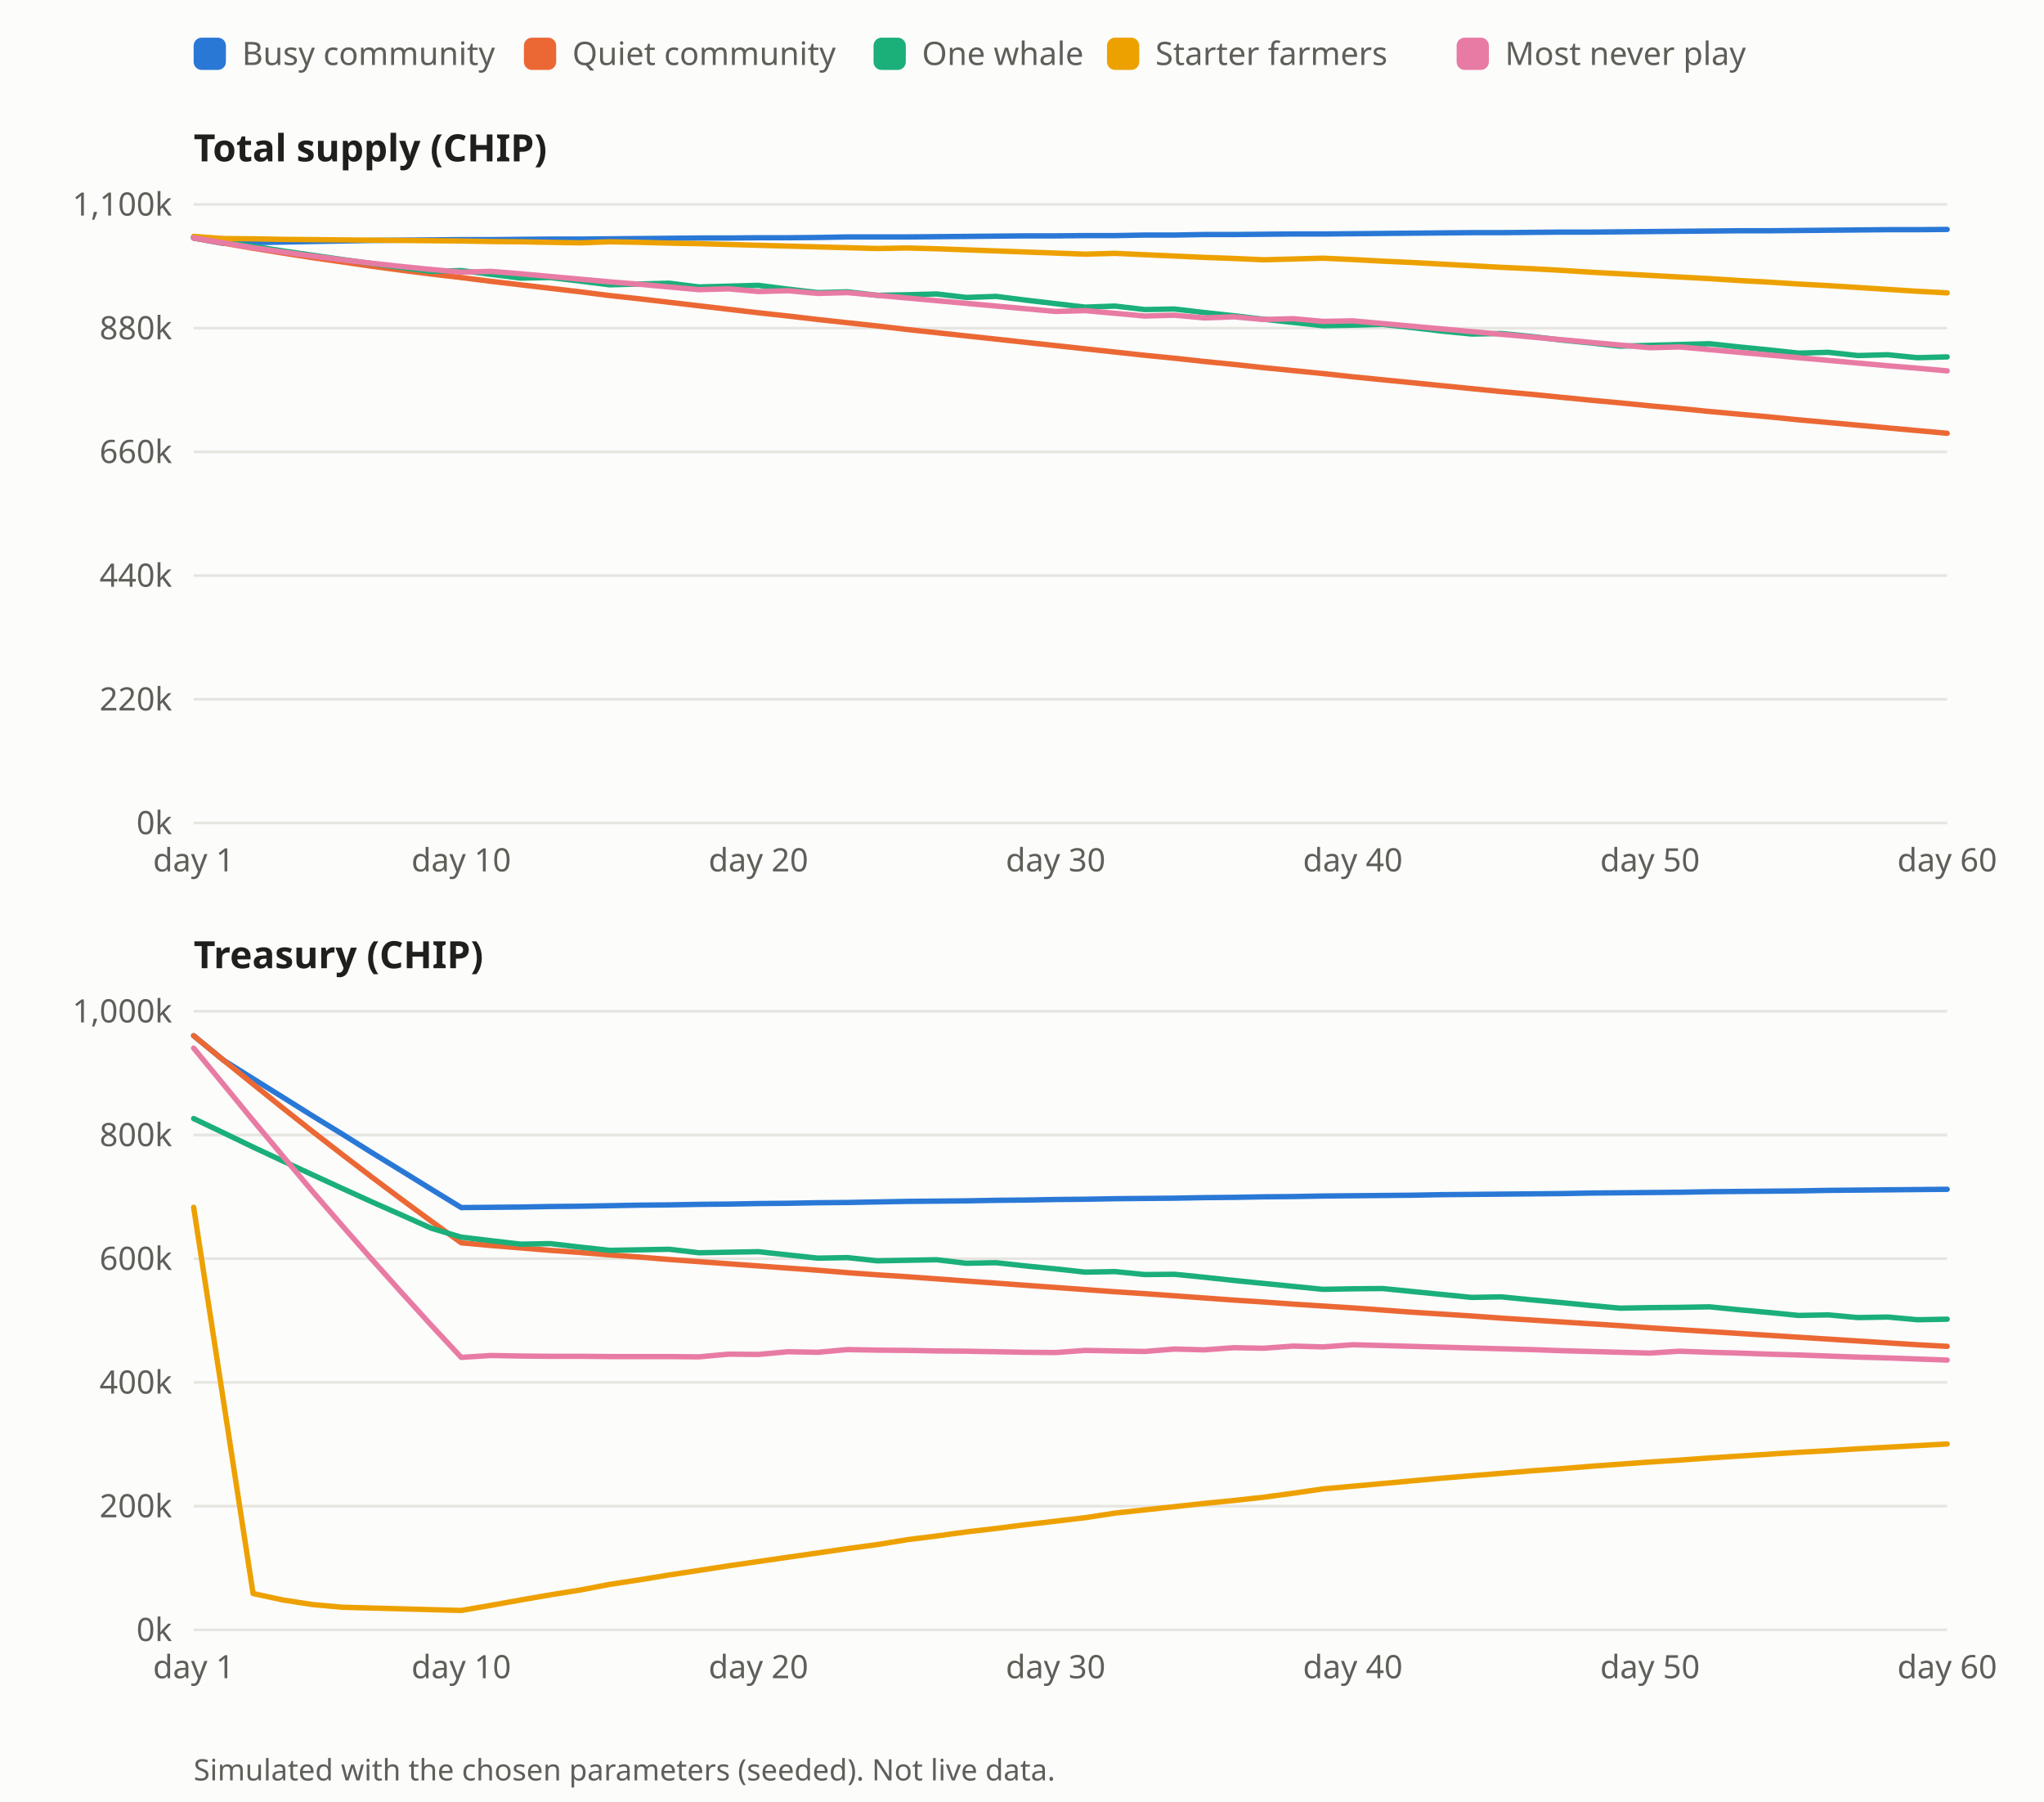
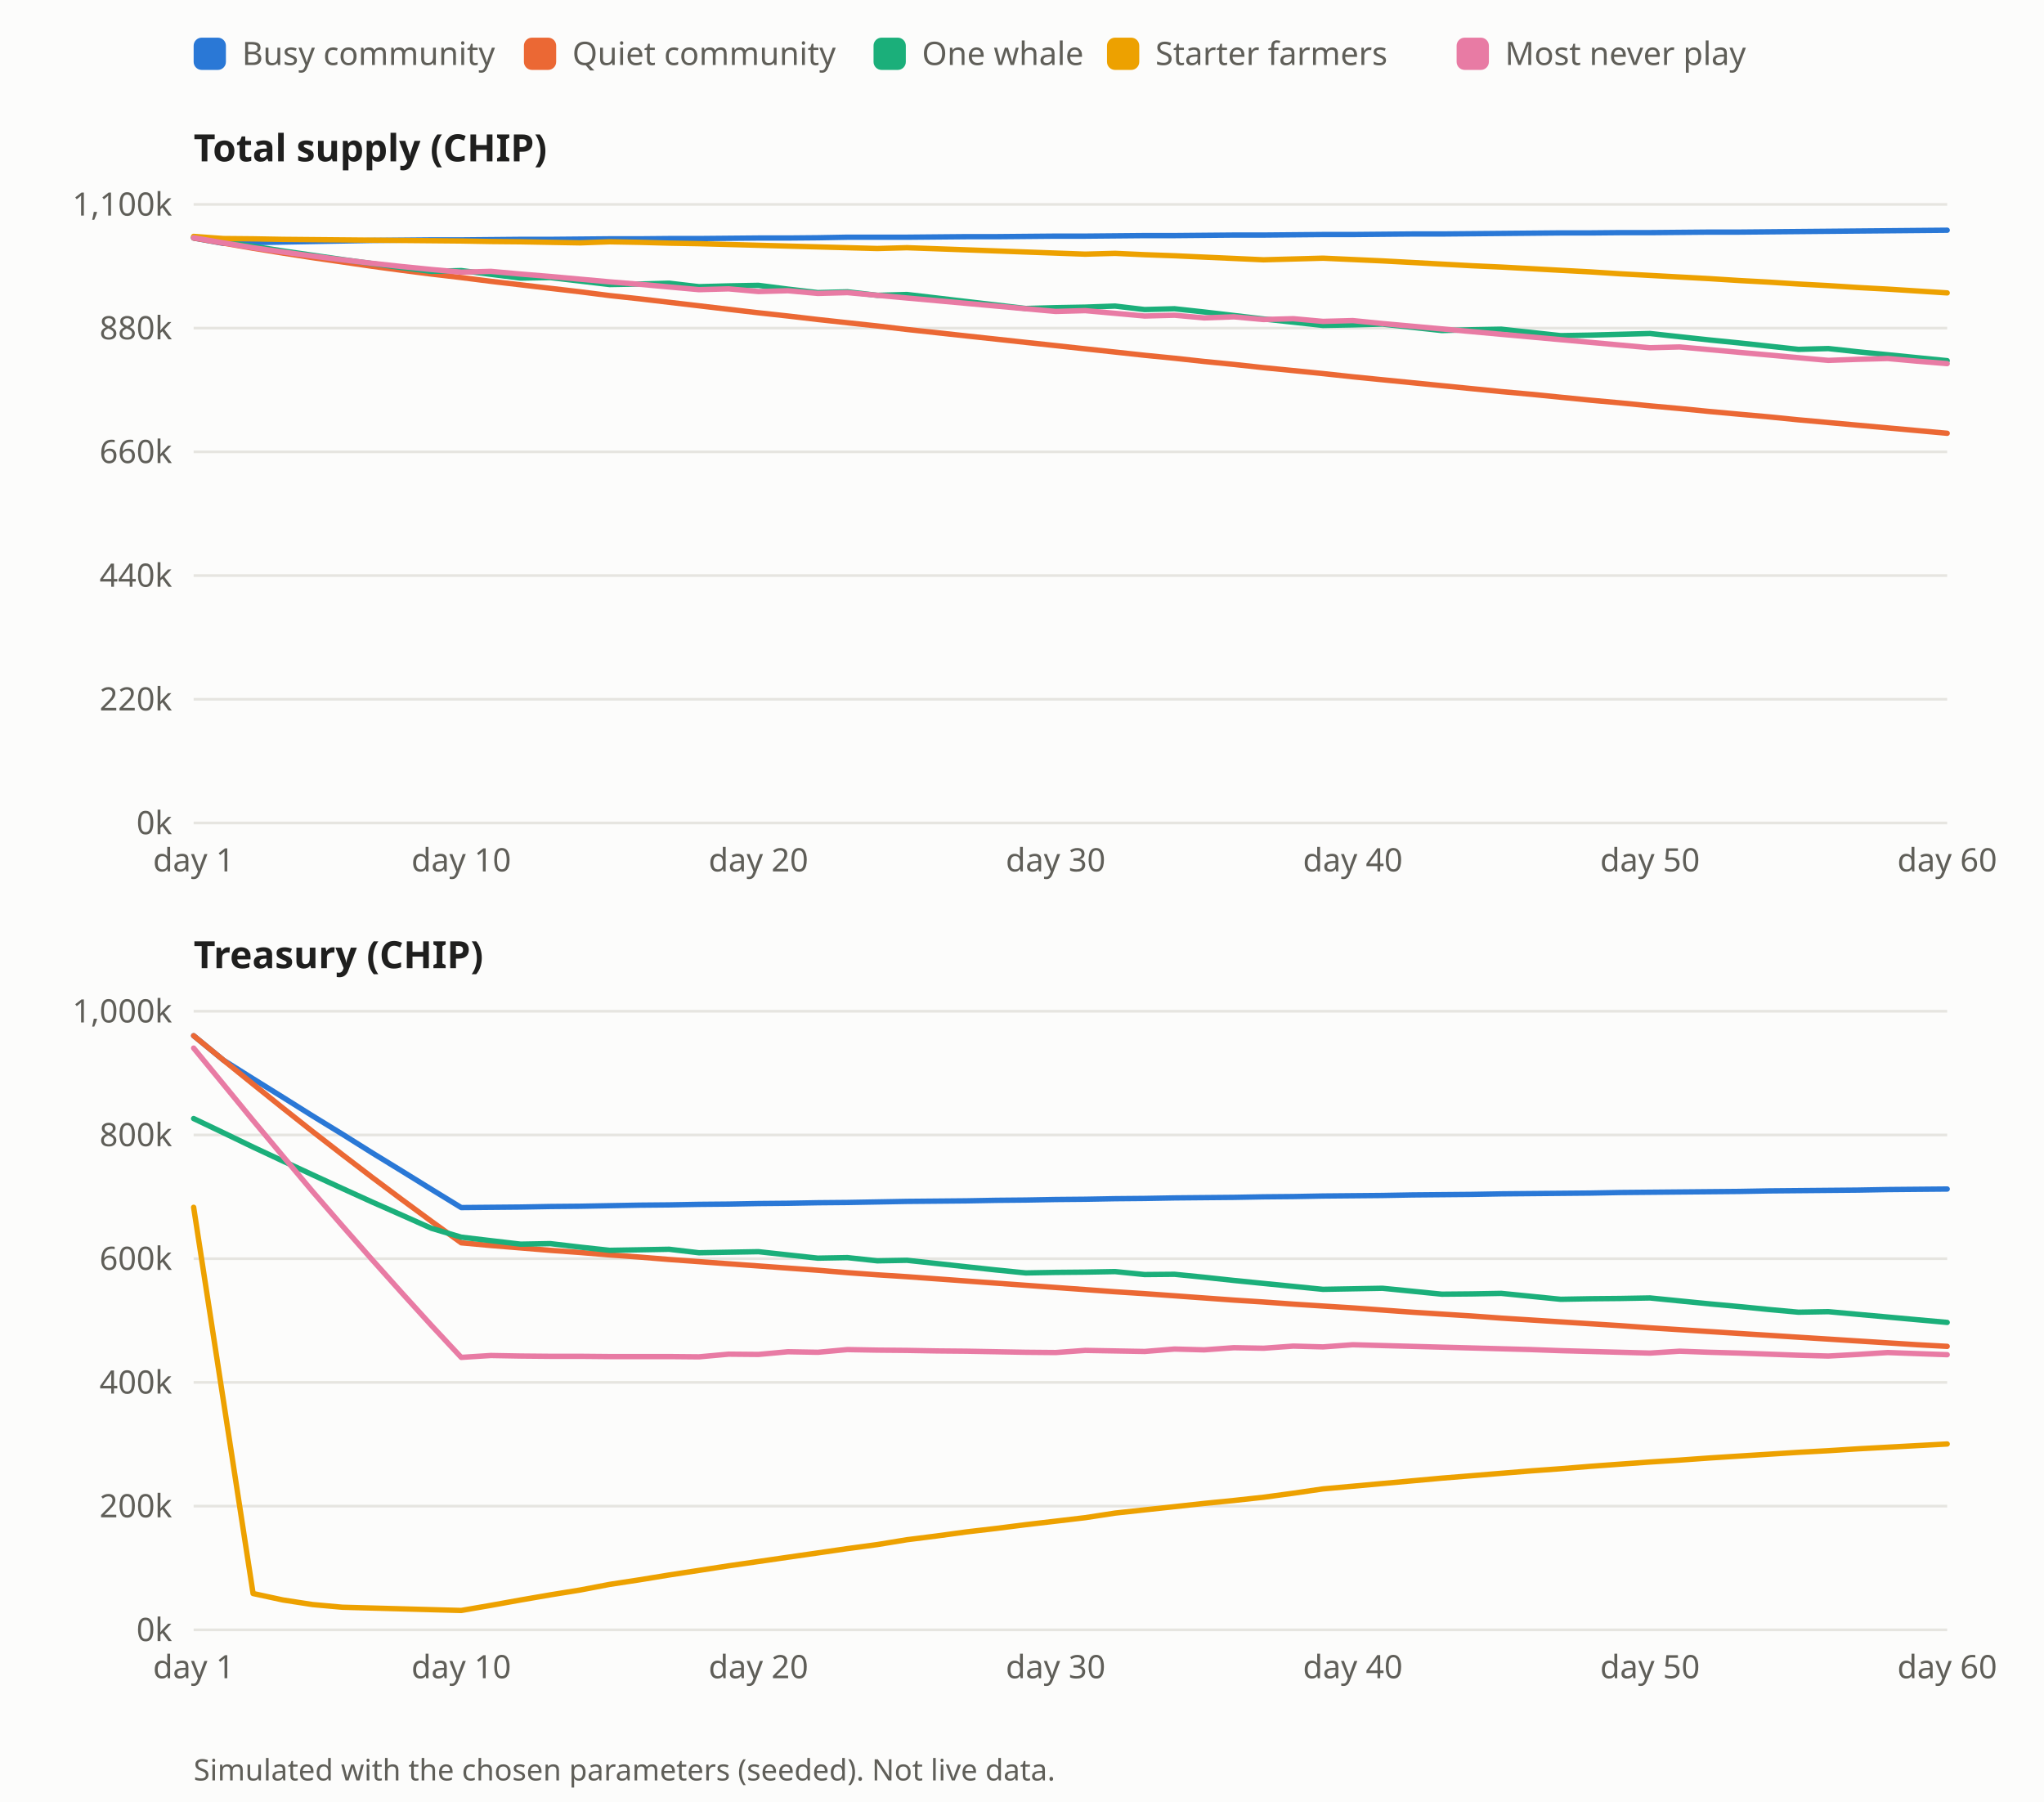
<svg xmlns="http://www.w3.org/2000/svg" viewBox="0 0 760 670" width="760" height="670" role="img" aria-labelledby="t d">
  <style>
  .bg{fill:#fcfcfb} .title{font:600 14px system-ui,sans-serif;fill:#1f1f1e}
  .tick,.legend{font:12px system-ui,sans-serif;fill:#5f5e58} .grid{stroke:#e6e5e0;stroke-width:1}
  .note{font:11px system-ui,sans-serif;fill:#5f5e58}
  @media (prefers-color-scheme: dark){ .bg{fill:#1a1a19} .title{fill:#f0efec} .tick,.legend,.note{fill:#c3c2b7} .grid{stroke:#2e2e2c} }
</style>
  <rect class="bg" width="100%" height="100%" />
  <rect x="72" y="14" width="12" height="12" rx="3" fill="#2a78d6" />
  <text x="90" y="20" class="legend" dominant-baseline="middle">Busy community</text>
  <rect x="194.8" y="14" width="12" height="12" rx="3" fill="#eb6834" />
  <text x="212.8" y="20" class="legend" dominant-baseline="middle">Quiet community</text>
  <rect x="324.8" y="14" width="12" height="12" rx="3" fill="#1baf7a" />
  <text x="342.8" y="20" class="legend" dominant-baseline="middle">One whale</text>
  <rect x="411.6" y="14" width="12" height="12" rx="3" fill="#eda100" />
  <text x="429.6" y="20" class="legend" dominant-baseline="middle">Starter farmers</text>
  <rect x="541.6" y="14" width="12" height="12" rx="3" fill="#e87ba4" />
  <text x="559.6" y="20" class="legend" dominant-baseline="middle">Most never play</text>
  <g>
    <text x="72" y="60" class="title">Total supply (CHIP)</text>
    <line x1="72" x2="724" y1="306.0" y2="306.0" class="grid" />
    <text x="64" y="306.0" class="tick" text-anchor="end" dominant-baseline="middle">0k</text>
    <line x1="72" x2="724" y1="260.0" y2="260.0" class="grid" />
    <text x="64" y="260.0" class="tick" text-anchor="end" dominant-baseline="middle">220k</text>
    <line x1="72" x2="724" y1="214.0" y2="214.0" class="grid" />
    <text x="64" y="214.0" class="tick" text-anchor="end" dominant-baseline="middle">440k</text>
    <line x1="72" x2="724" y1="168.0" y2="168.0" class="grid" />
    <text x="64" y="168.0" class="tick" text-anchor="end" dominant-baseline="middle">660k</text>
    <line x1="72" x2="724" y1="122.0" y2="122.0" class="grid" />
    <text x="64" y="122.0" class="tick" text-anchor="end" dominant-baseline="middle">880k</text>
    <line x1="72" x2="724" y1="76.0" y2="76.0" class="grid" />
    <text x="64" y="76.0" class="tick" text-anchor="end" dominant-baseline="middle">1,100k</text>
    <text x="72.0" y="324" class="tick" text-anchor="middle">day 1</text>
    <text x="171.5" y="324" class="tick" text-anchor="middle">day 10</text>
    <text x="282.0" y="324" class="tick" text-anchor="middle">day 20</text>
    <text x="392.5" y="324" class="tick" text-anchor="middle">day 30</text>
    <text x="503.0" y="324" class="tick" text-anchor="middle">day 40</text>
    <text x="613.5" y="324" class="tick" text-anchor="middle">day 50</text>
    <text x="724.0" y="324" class="tick" text-anchor="middle">day 60</text>
-     <polyline points="72.0,88.5 83.1,90.5 94.1,90.2 105.2,90.0 116.2,89.8 127.3,89.6 138.3,89.4 149.4,89.3 160.4,89.2 171.5,89.1 182.5,89.1 193.6,89.0 204.6,88.9 215.7,88.9 226.7,88.8 237.8,88.7 248.8,88.6 259.9,88.5 270.9,88.5 282.0,88.4 293.0,88.4 304.1,88.3 315.1,88.1 326.2,88.1 337.2,88.1 348.3,88.0 359.3,87.9 370.4,87.8 381.4,87.7 392.5,87.7 403.5,87.6 414.6,87.6 425.6,87.4 436.7,87.4 447.7,87.2 458.8,87.2 469.8,87.1 480.9,87.0 491.9,87.0 503.0,86.9 514.0,86.8 525.1,86.7 536.1,86.6 547.2,86.5 558.2,86.5 569.3,86.4 580.3,86.3 591.4,86.3 602.4,86.2 613.5,86.1 624.5,86.0 635.6,85.9 646.6,85.8 657.7,85.8 668.7,85.7 679.8,85.6 690.8,85.5 701.9,85.4 712.9,85.4 724.0,85.3" fill="none" stroke="#2a78d6" stroke-width="2" stroke-linejoin="round" stroke-linecap="round" />
+     <polyline points="72.0,88.5 83.1,90.5 94.1,90.2 105.2,90.0 116.2,89.8 127.3,89.6 138.3,89.4 149.4,89.3 160.4,89.2 171.5,89.2 182.5,89.1 193.6,89.0 204.6,89.0 215.7,88.9 226.7,88.8 237.8,88.8 248.8,88.7 259.9,88.7 270.9,88.6 282.0,88.5 293.0,88.5 304.1,88.4 315.1,88.2 326.2,88.2 337.2,88.2 348.3,88.1 359.3,88.0 370.4,88.0 381.4,87.9 392.5,87.8 403.5,87.8 414.6,87.7 425.6,87.6 436.7,87.6 447.7,87.5 458.8,87.4 469.8,87.4 480.9,87.3 491.9,87.2 503.0,87.2 514.0,87.1 525.1,87.0 536.1,87.0 547.2,86.9 558.2,86.8 569.3,86.7 580.3,86.6 591.4,86.6 602.4,86.5 613.5,86.5 624.5,86.4 635.6,86.3 646.6,86.3 657.7,86.2 668.7,86.1 679.8,86.0 690.8,85.9 701.9,85.8 712.9,85.7 724.0,85.6" fill="none" stroke="#2a78d6" stroke-width="2" stroke-linejoin="round" stroke-linecap="round" />
    <polyline points="72.0,88.5 83.1,90.4 94.1,92.3 105.2,94.1 116.2,95.8 127.3,97.4 138.3,99.0 149.4,100.5 160.4,101.9 171.5,103.2 182.5,104.6 193.6,105.9 204.6,107.2 215.7,108.5 226.7,109.9 237.8,111.1 248.8,112.4 259.9,113.7 270.9,115.0 282.0,116.3 293.0,117.5 304.1,118.8 315.1,120.0 326.2,121.2 337.2,122.5 348.3,123.7 359.3,124.9 370.4,126.1 381.4,127.3 392.5,128.5 403.5,129.7 414.6,130.9 425.6,132.1 436.7,133.2 447.7,134.4 458.8,135.5 469.8,136.7 480.9,137.8 491.9,138.9 503.0,140.1 514.0,141.2 525.1,142.3 536.1,143.4 547.2,144.5 558.2,145.6 569.3,146.6 580.3,147.7 591.4,148.8 602.4,149.8 613.5,150.9 624.5,151.9 635.6,153.0 646.6,154.0 657.7,155.0 668.7,156.1 679.8,157.1 690.8,158.1 701.9,159.1 712.9,160.1 724.0,161.1" fill="none" stroke="#eb6834" stroke-width="2" stroke-linejoin="round" stroke-linecap="round" />
-     <polyline points="72.0,88.2 83.1,90.0 94.1,91.6 105.2,93.3 116.2,94.9 127.3,96.5 138.3,98.0 149.4,99.5 160.4,100.9 171.5,100.6 182.5,102.0 193.6,103.4 204.6,103.2 215.7,104.5 226.7,105.9 237.8,105.6 248.8,105.3 259.9,106.7 270.9,106.4 282.0,106.1 293.0,107.5 304.1,108.8 315.1,108.5 326.2,109.8 337.2,109.6 348.3,109.3 359.3,110.6 370.4,110.2 381.4,111.6 392.5,112.9 403.5,114.2 414.6,113.8 425.6,115.1 436.7,114.9 447.7,116.2 458.8,117.4 469.8,118.7 480.9,119.9 491.9,121.1 503.0,120.9 514.0,120.6 525.1,121.8 536.1,123.1 547.2,124.2 558.2,124.0 569.3,125.1 580.3,126.4 591.4,127.5 602.4,128.7 613.5,128.4 624.5,128.1 635.6,127.8 646.6,129.0 657.7,130.1 668.7,131.3 679.8,131.0 690.8,132.2 701.9,131.9 712.9,133.0 724.0,132.7" fill="none" stroke="#1baf7a" stroke-width="2" stroke-linejoin="round" stroke-linecap="round" />
-     <polyline points="72.0,87.9 83.1,88.7 94.1,88.8 105.2,89.0 116.2,89.1 127.3,89.2 138.3,89.3 149.4,89.4 160.4,89.5 171.5,89.6 182.5,89.8 193.6,89.9 204.6,90.1 215.7,90.3 226.7,89.9 237.8,90.1 248.8,90.4 259.9,90.6 270.9,90.9 282.0,91.2 293.0,91.5 304.1,91.8 315.1,92.1 326.2,92.4 337.2,92.2 348.3,92.5 359.3,92.9 370.4,93.3 381.4,93.7 392.5,94.1 403.5,94.5 414.6,94.2 425.6,94.7 436.7,95.2 447.7,95.7 458.8,96.1 469.8,96.6 480.9,96.3 491.9,96.0 503.0,96.5 514.0,97.1 525.1,97.6 536.1,98.2 547.2,98.8 558.2,99.4 569.3,99.9 580.3,100.5 591.4,101.2 602.4,101.8 613.5,102.4 624.5,103.0 635.6,103.6 646.6,104.3 657.7,104.9 668.7,105.6 679.8,106.2 690.8,106.9 701.9,107.6 712.9,108.3 724.0,108.9" fill="none" stroke="#eda100" stroke-width="2" stroke-linejoin="round" stroke-linecap="round" />
-     <polyline points="72.0,88.4 83.1,90.3 94.1,92.1 105.2,93.7 116.2,95.2 127.3,96.6 138.3,97.9 149.4,99.1 160.4,100.2 171.5,101.2 182.5,100.9 193.6,101.8 204.6,102.8 215.7,103.8 226.7,104.8 237.8,105.7 248.8,106.7 259.9,107.7 270.9,107.4 282.0,108.4 293.0,108.1 304.1,109.1 315.1,108.8 326.2,109.8 337.2,110.8 348.3,111.8 359.3,112.8 370.4,113.8 381.4,114.8 392.5,115.8 403.5,115.5 414.6,116.5 425.6,117.5 436.7,117.2 447.7,118.2 458.8,117.8 469.8,118.8 480.9,118.5 491.9,119.5 503.0,119.3 514.0,120.3 525.1,121.3 536.1,122.3 547.2,123.3 558.2,124.3 569.3,125.3 580.3,126.3 591.4,127.3 602.4,128.3 613.5,129.3 624.5,129.0 635.6,130.0 646.6,131.0 657.7,132.0 668.7,133.0 679.8,134.0 690.8,135.0 701.9,136.0 712.9,136.9 724.0,137.9" fill="none" stroke="#e87ba4" stroke-width="2" stroke-linejoin="round" stroke-linecap="round" />
+     <polyline points="72.0,88.2 83.1,90.0 94.1,91.6 105.2,93.3 116.2,94.9 127.3,96.5 138.3,98.0 149.4,99.5 160.4,100.9 171.5,100.6 182.5,102.0 193.6,103.4 204.6,103.2 215.7,104.5 226.7,105.8 237.8,105.6 248.8,105.3 259.9,106.6 270.9,106.3 282.0,106.1 293.0,107.5 304.1,108.8 315.1,108.5 326.2,109.8 337.2,109.5 348.3,110.8 359.3,112.1 370.4,113.4 381.4,114.7 392.5,114.4 403.5,114.2 414.6,113.8 425.6,115.1 436.7,114.8 447.7,116.0 458.8,117.3 469.8,118.6 480.9,119.8 491.9,121.0 503.0,120.8 514.0,120.5 525.1,121.7 536.1,122.9 547.2,122.6 558.2,122.4 569.3,123.6 580.3,124.8 591.4,124.6 602.4,124.3 613.5,124.0 624.5,125.2 635.6,126.4 646.6,127.5 657.7,128.7 668.7,129.9 679.8,129.6 690.8,130.8 701.9,131.9 712.9,133.0 724.0,134.1" fill="none" stroke="#1baf7a" stroke-width="2" stroke-linejoin="round" stroke-linecap="round" />
+     <polyline points="72.0,87.9 83.1,88.7 94.1,88.8 105.2,89.0 116.2,89.1 127.3,89.2 138.3,89.3 149.4,89.4 160.4,89.5 171.5,89.6 182.5,89.8 193.6,89.9 204.6,90.1 215.7,90.3 226.7,89.9 237.8,90.1 248.8,90.4 259.9,90.6 270.9,90.9 282.0,91.2 293.0,91.5 304.1,91.8 315.1,92.1 326.2,92.4 337.2,92.1 348.3,92.5 359.3,92.9 370.4,93.3 381.4,93.7 392.5,94.1 403.5,94.5 414.6,94.2 425.6,94.7 436.7,95.1 447.7,95.6 458.8,96.1 469.8,96.6 480.9,96.3 491.9,96.0 503.0,96.5 514.0,97.0 525.1,97.6 536.1,98.2 547.2,98.8 558.2,99.3 569.3,99.9 580.3,100.5 591.4,101.1 602.4,101.8 613.5,102.4 624.5,103.0 635.6,103.6 646.6,104.3 657.7,104.9 668.7,105.6 679.8,106.2 690.8,106.9 701.9,107.5 712.9,108.2 724.0,108.9" fill="none" stroke="#eda100" stroke-width="2" stroke-linejoin="round" stroke-linecap="round" />
+     <polyline points="72.0,88.4 83.1,90.3 94.1,92.1 105.2,93.7 116.2,95.2 127.3,96.6 138.3,97.9 149.4,99.1 160.4,100.2 171.5,101.2 182.5,100.9 193.6,101.9 204.6,102.8 215.7,103.8 226.7,104.8 237.8,105.7 248.8,106.7 259.9,107.7 270.9,107.4 282.0,108.4 293.0,108.1 304.1,109.1 315.1,108.8 326.2,109.8 337.2,110.8 348.3,111.8 359.3,112.8 370.4,113.8 381.4,114.8 392.5,115.8 403.5,115.5 414.6,116.5 425.6,117.5 436.7,117.2 447.7,118.2 458.8,117.8 469.8,118.8 480.9,118.5 491.9,119.5 503.0,119.2 514.0,120.3 525.1,121.3 536.1,122.3 547.2,123.3 558.2,124.3 569.3,125.3 580.3,126.3 591.4,127.3 602.4,128.3 613.5,129.3 624.5,129.0 635.6,130.0 646.6,131.0 657.7,132.0 668.7,133.0 679.8,134.0 690.8,133.6 701.9,133.3 712.9,134.3 724.0,135.2" fill="none" stroke="#e87ba4" stroke-width="2" stroke-linejoin="round" stroke-linecap="round" />
  </g>
  <g>
    <text x="72" y="360" class="title">Treasury (CHIP)</text>
    <line x1="72" x2="724" y1="606.0" y2="606.0" class="grid" />
    <text x="64" y="606.0" class="tick" text-anchor="end" dominant-baseline="middle">0k</text>
    <line x1="72" x2="724" y1="560.0" y2="560.0" class="grid" />
    <text x="64" y="560.0" class="tick" text-anchor="end" dominant-baseline="middle">200k</text>
    <line x1="72" x2="724" y1="514.0" y2="514.0" class="grid" />
    <text x="64" y="514.0" class="tick" text-anchor="end" dominant-baseline="middle">400k</text>
    <line x1="72" x2="724" y1="468.0" y2="468.0" class="grid" />
    <text x="64" y="468.0" class="tick" text-anchor="end" dominant-baseline="middle">600k</text>
    <line x1="72" x2="724" y1="422.0" y2="422.0" class="grid" />
    <text x="64" y="422.0" class="tick" text-anchor="end" dominant-baseline="middle">800k</text>
    <line x1="72" x2="724" y1="376.0" y2="376.0" class="grid" />
    <text x="64" y="376.0" class="tick" text-anchor="end" dominant-baseline="middle">1,000k</text>
    <text x="72.0" y="624" class="tick" text-anchor="middle">day 1</text>
    <text x="171.5" y="624" class="tick" text-anchor="middle">day 10</text>
    <text x="282.0" y="624" class="tick" text-anchor="middle">day 20</text>
    <text x="392.5" y="624" class="tick" text-anchor="middle">day 30</text>
    <text x="503.0" y="624" class="tick" text-anchor="middle">day 40</text>
    <text x="613.5" y="624" class="tick" text-anchor="middle">day 50</text>
    <text x="724.0" y="624" class="tick" text-anchor="middle">day 60</text>
-     <polyline points="72.0,385.1 83.1,394.2 94.1,401.1 105.2,408.0 116.2,414.9 127.3,421.7 138.3,428.6 149.4,435.4 160.4,442.2 171.5,449.0 182.5,448.9 193.6,448.8 204.6,448.6 215.7,448.5 226.7,448.3 237.8,448.1 248.8,448.0 259.9,447.8 270.9,447.7 282.0,447.5 293.0,447.4 304.1,447.2 315.1,447.1 326.2,446.9 337.2,446.7 348.3,446.6 359.3,446.5 370.4,446.3 381.4,446.2 392.5,446.0 403.5,445.9 414.6,445.7 425.6,445.6 436.7,445.5 447.7,445.3 458.8,445.2 469.8,445.0 480.9,444.9 491.9,444.7 503.0,444.6 514.0,444.5 525.1,444.4 536.1,444.2 547.2,444.1 558.2,444.0 569.3,443.9 580.3,443.8 591.4,443.6 602.4,443.5 613.5,443.4 624.5,443.3 635.6,443.1 646.6,443.0 657.7,442.9 668.7,442.8 679.8,442.6 690.8,442.5 701.9,442.4 712.9,442.3 724.0,442.2" fill="none" stroke="#2a78d6" stroke-width="2" stroke-linejoin="round" stroke-linecap="round" />
+     <polyline points="72.0,385.1 83.1,394.2 94.1,401.1 105.2,408.0 116.2,414.9 127.3,421.7 138.3,428.6 149.4,435.4 160.4,442.2 171.5,449.0 182.5,448.9 193.6,448.8 204.6,448.6 215.7,448.5 226.7,448.3 237.8,448.1 248.8,448.0 259.9,447.8 270.9,447.7 282.0,447.5 293.0,447.4 304.1,447.2 315.1,447.1 326.2,446.9 337.2,446.7 348.3,446.6 359.3,446.5 370.4,446.3 381.4,446.2 392.5,446.0 403.5,445.9 414.6,445.7 425.6,445.6 436.7,445.4 447.7,445.3 458.8,445.2 469.8,445.0 480.9,444.9 491.9,444.7 503.0,444.6 514.0,444.5 525.1,444.3 536.1,444.2 547.2,444.1 558.2,443.9 569.3,443.8 580.3,443.7 591.4,443.6 602.4,443.4 613.5,443.3 624.5,443.2 635.6,443.1 646.6,443.0 657.7,442.8 668.7,442.7 679.8,442.6 690.8,442.5 701.9,442.3 712.9,442.2 724.0,442.1" fill="none" stroke="#2a78d6" stroke-width="2" stroke-linejoin="round" stroke-linecap="round" />
    <polyline points="72.0,385.1 83.1,394.2 94.1,403.1 105.2,412.0 116.2,420.7 127.3,429.3 138.3,437.7 149.4,446.0 160.4,454.1 171.5,462.1 182.5,463.1 193.6,464.0 204.6,464.9 215.7,465.7 226.7,466.6 237.8,467.4 248.8,468.3 259.9,469.1 270.9,469.9 282.0,470.7 293.0,471.5 304.1,472.3 315.1,473.2 326.2,474.0 337.2,474.7 348.3,475.5 359.3,476.3 370.4,477.1 381.4,477.9 392.5,478.7 403.5,479.5 414.6,480.3 425.6,481.0 436.7,481.8 447.7,482.6 458.8,483.4 469.8,484.1 480.9,484.9 491.9,485.6 503.0,486.3 514.0,487.1 525.1,487.9 536.1,488.6 547.2,489.3 558.2,490.1 569.3,490.8 580.3,491.5 591.4,492.2 602.4,492.9 613.5,493.7 624.5,494.4 635.6,495.1 646.6,495.8 657.7,496.5 668.7,497.2 679.8,497.9 690.8,498.6 701.9,499.3 712.9,500.0 724.0,500.6" fill="none" stroke="#eb6834" stroke-width="2" stroke-linejoin="round" stroke-linecap="round" />
-     <polyline points="72.0,415.9 83.1,421.2 94.1,426.5 105.2,431.7 116.2,436.8 127.3,441.9 138.3,446.9 149.4,451.8 160.4,456.7 171.5,460.0 182.5,461.3 193.6,462.6 204.6,462.4 215.7,463.7 226.7,464.9 237.8,464.7 248.8,464.5 259.9,465.8 270.9,465.6 282.0,465.4 293.0,466.6 304.1,467.8 315.1,467.6 326.2,468.8 337.2,468.6 348.3,468.4 359.3,469.7 370.4,469.5 381.4,470.7 392.5,471.8 403.5,473.0 414.6,472.8 425.6,473.9 436.7,473.8 447.7,474.9 458.8,476.1 469.8,477.2 480.9,478.3 491.9,479.4 503.0,479.2 514.0,479.1 525.1,480.2 536.1,481.3 547.2,482.4 558.2,482.2 569.3,483.3 580.3,484.3 591.4,485.4 602.4,486.4 613.5,486.2 624.5,486.1 635.6,485.9 646.6,487.0 657.7,488.0 668.7,489.1 679.8,488.9 690.8,489.9 701.9,489.7 712.9,490.7 724.0,490.5" fill="none" stroke="#1baf7a" stroke-width="2" stroke-linejoin="round" stroke-linecap="round" />
+     <polyline points="72.0,415.9 83.1,421.2 94.1,426.5 105.2,431.7 116.2,436.8 127.3,441.9 138.3,446.9 149.4,451.8 160.4,456.7 171.5,460.0 182.5,461.3 193.6,462.6 204.6,462.4 215.7,463.7 226.7,464.9 237.8,464.7 248.8,464.5 259.9,465.8 270.9,465.6 282.0,465.4 293.0,466.6 304.1,467.8 315.1,467.6 326.2,468.8 337.2,468.6 348.3,469.8 359.3,471.0 370.4,472.2 381.4,473.3 392.5,473.1 403.5,473.0 414.6,472.8 425.6,473.9 436.7,473.8 447.7,474.9 458.8,476.1 469.8,477.2 480.9,478.3 491.9,479.4 503.0,479.2 514.0,479.0 525.1,480.1 536.1,481.2 547.2,481.1 558.2,480.9 569.3,482.0 580.3,483.1 591.4,482.9 602.4,482.8 613.5,482.6 624.5,483.7 635.6,484.8 646.6,485.8 657.7,486.9 668.7,487.9 679.8,487.7 690.8,488.7 701.9,489.7 712.9,490.7 724.0,491.7" fill="none" stroke="#1baf7a" stroke-width="2" stroke-linejoin="round" stroke-linecap="round" />
    <polyline points="72.0,448.9 83.1,521.0 94.1,592.5 105.2,594.9 116.2,596.6 127.3,597.6 138.3,597.9 149.4,598.2 160.4,598.5 171.5,598.8 182.5,596.9 193.6,594.9 204.6,593.0 215.7,591.2 226.7,589.1 237.8,587.4 248.8,585.6 259.9,583.9 270.9,582.2 282.0,580.6 293.0,579.0 304.1,577.4 315.1,575.8 326.2,574.3 337.2,572.5 348.3,571.1 359.3,569.6 370.4,568.3 381.4,566.9 392.5,565.6 403.5,564.3 414.6,562.6 425.6,561.4 436.7,560.2 447.7,559.0 458.8,557.9 469.8,556.7 480.9,555.2 491.9,553.6 503.0,552.6 514.0,551.6 525.1,550.6 536.1,549.6 547.2,548.7 558.2,547.8 569.3,546.9 580.3,546.1 591.4,545.2 602.4,544.4 613.5,543.6 624.5,542.9 635.6,542.1 646.6,541.4 657.7,540.7 668.7,540.0 679.8,539.4 690.8,538.7 701.9,538.1 712.9,537.5 724.0,536.9" fill="none" stroke="#eda100" stroke-width="2" stroke-linejoin="round" stroke-linecap="round" />
-     <polyline points="72.0,389.7 83.1,403.2 94.1,416.6 105.2,429.9 116.2,443.0 127.3,455.8 138.3,468.3 149.4,480.7 160.4,492.8 171.5,504.7 182.5,504.0 193.6,504.2 204.6,504.3 215.7,504.3 226.7,504.4 237.8,504.4 248.8,504.4 259.9,504.5 270.9,503.5 282.0,503.6 293.0,502.6 304.1,502.8 315.1,501.8 326.2,502.0 337.2,502.1 348.3,502.3 359.3,502.4 370.4,502.6 381.4,502.8 392.5,502.9 403.5,502.1 414.6,502.3 425.6,502.5 436.7,501.6 447.7,501.9 458.8,501.1 469.8,501.3 480.9,500.5 491.9,500.8 503.0,500.0 514.0,500.3 525.1,500.6 536.1,500.9 547.2,501.2 558.2,501.5 569.3,501.8 580.3,502.2 591.4,502.5 602.4,502.8 613.5,503.1 624.5,502.4 635.6,502.8 646.6,503.1 657.7,503.5 668.7,503.8 679.8,504.2 690.8,504.6 701.9,504.9 712.9,505.3 724.0,505.7" fill="none" stroke="#e87ba4" stroke-width="2" stroke-linejoin="round" stroke-linecap="round" />
+     <polyline points="72.0,389.7 83.1,403.2 94.1,416.6 105.2,429.9 116.2,443.0 127.3,455.8 138.3,468.3 149.4,480.7 160.4,492.8 171.5,504.7 182.5,504.0 193.6,504.2 204.6,504.3 215.7,504.3 226.7,504.4 237.8,504.4 248.8,504.4 259.9,504.5 270.9,503.5 282.0,503.6 293.0,502.6 304.1,502.8 315.1,501.8 326.2,502.0 337.2,502.1 348.3,502.3 359.3,502.4 370.4,502.6 381.4,502.8 392.5,502.9 403.5,502.1 414.6,502.3 425.6,502.5 436.7,501.6 447.7,501.9 458.8,501.1 469.8,501.3 480.9,500.5 491.9,500.8 503.0,500.0 514.0,500.3 525.1,500.6 536.1,500.9 547.2,501.2 558.2,501.5 569.3,501.8 580.3,502.2 591.4,502.5 602.4,502.8 613.5,503.1 624.5,502.4 635.6,502.8 646.6,503.1 657.7,503.5 668.7,503.9 679.8,504.2 690.8,503.6 701.9,502.9 712.9,503.3 724.0,503.7" fill="none" stroke="#e87ba4" stroke-width="2" stroke-linejoin="round" stroke-linecap="round" />
  </g>
  <text x="72" y="662" class="note">Simulated with the chosen parameters (seeded). Not live data.</text>
</svg>
